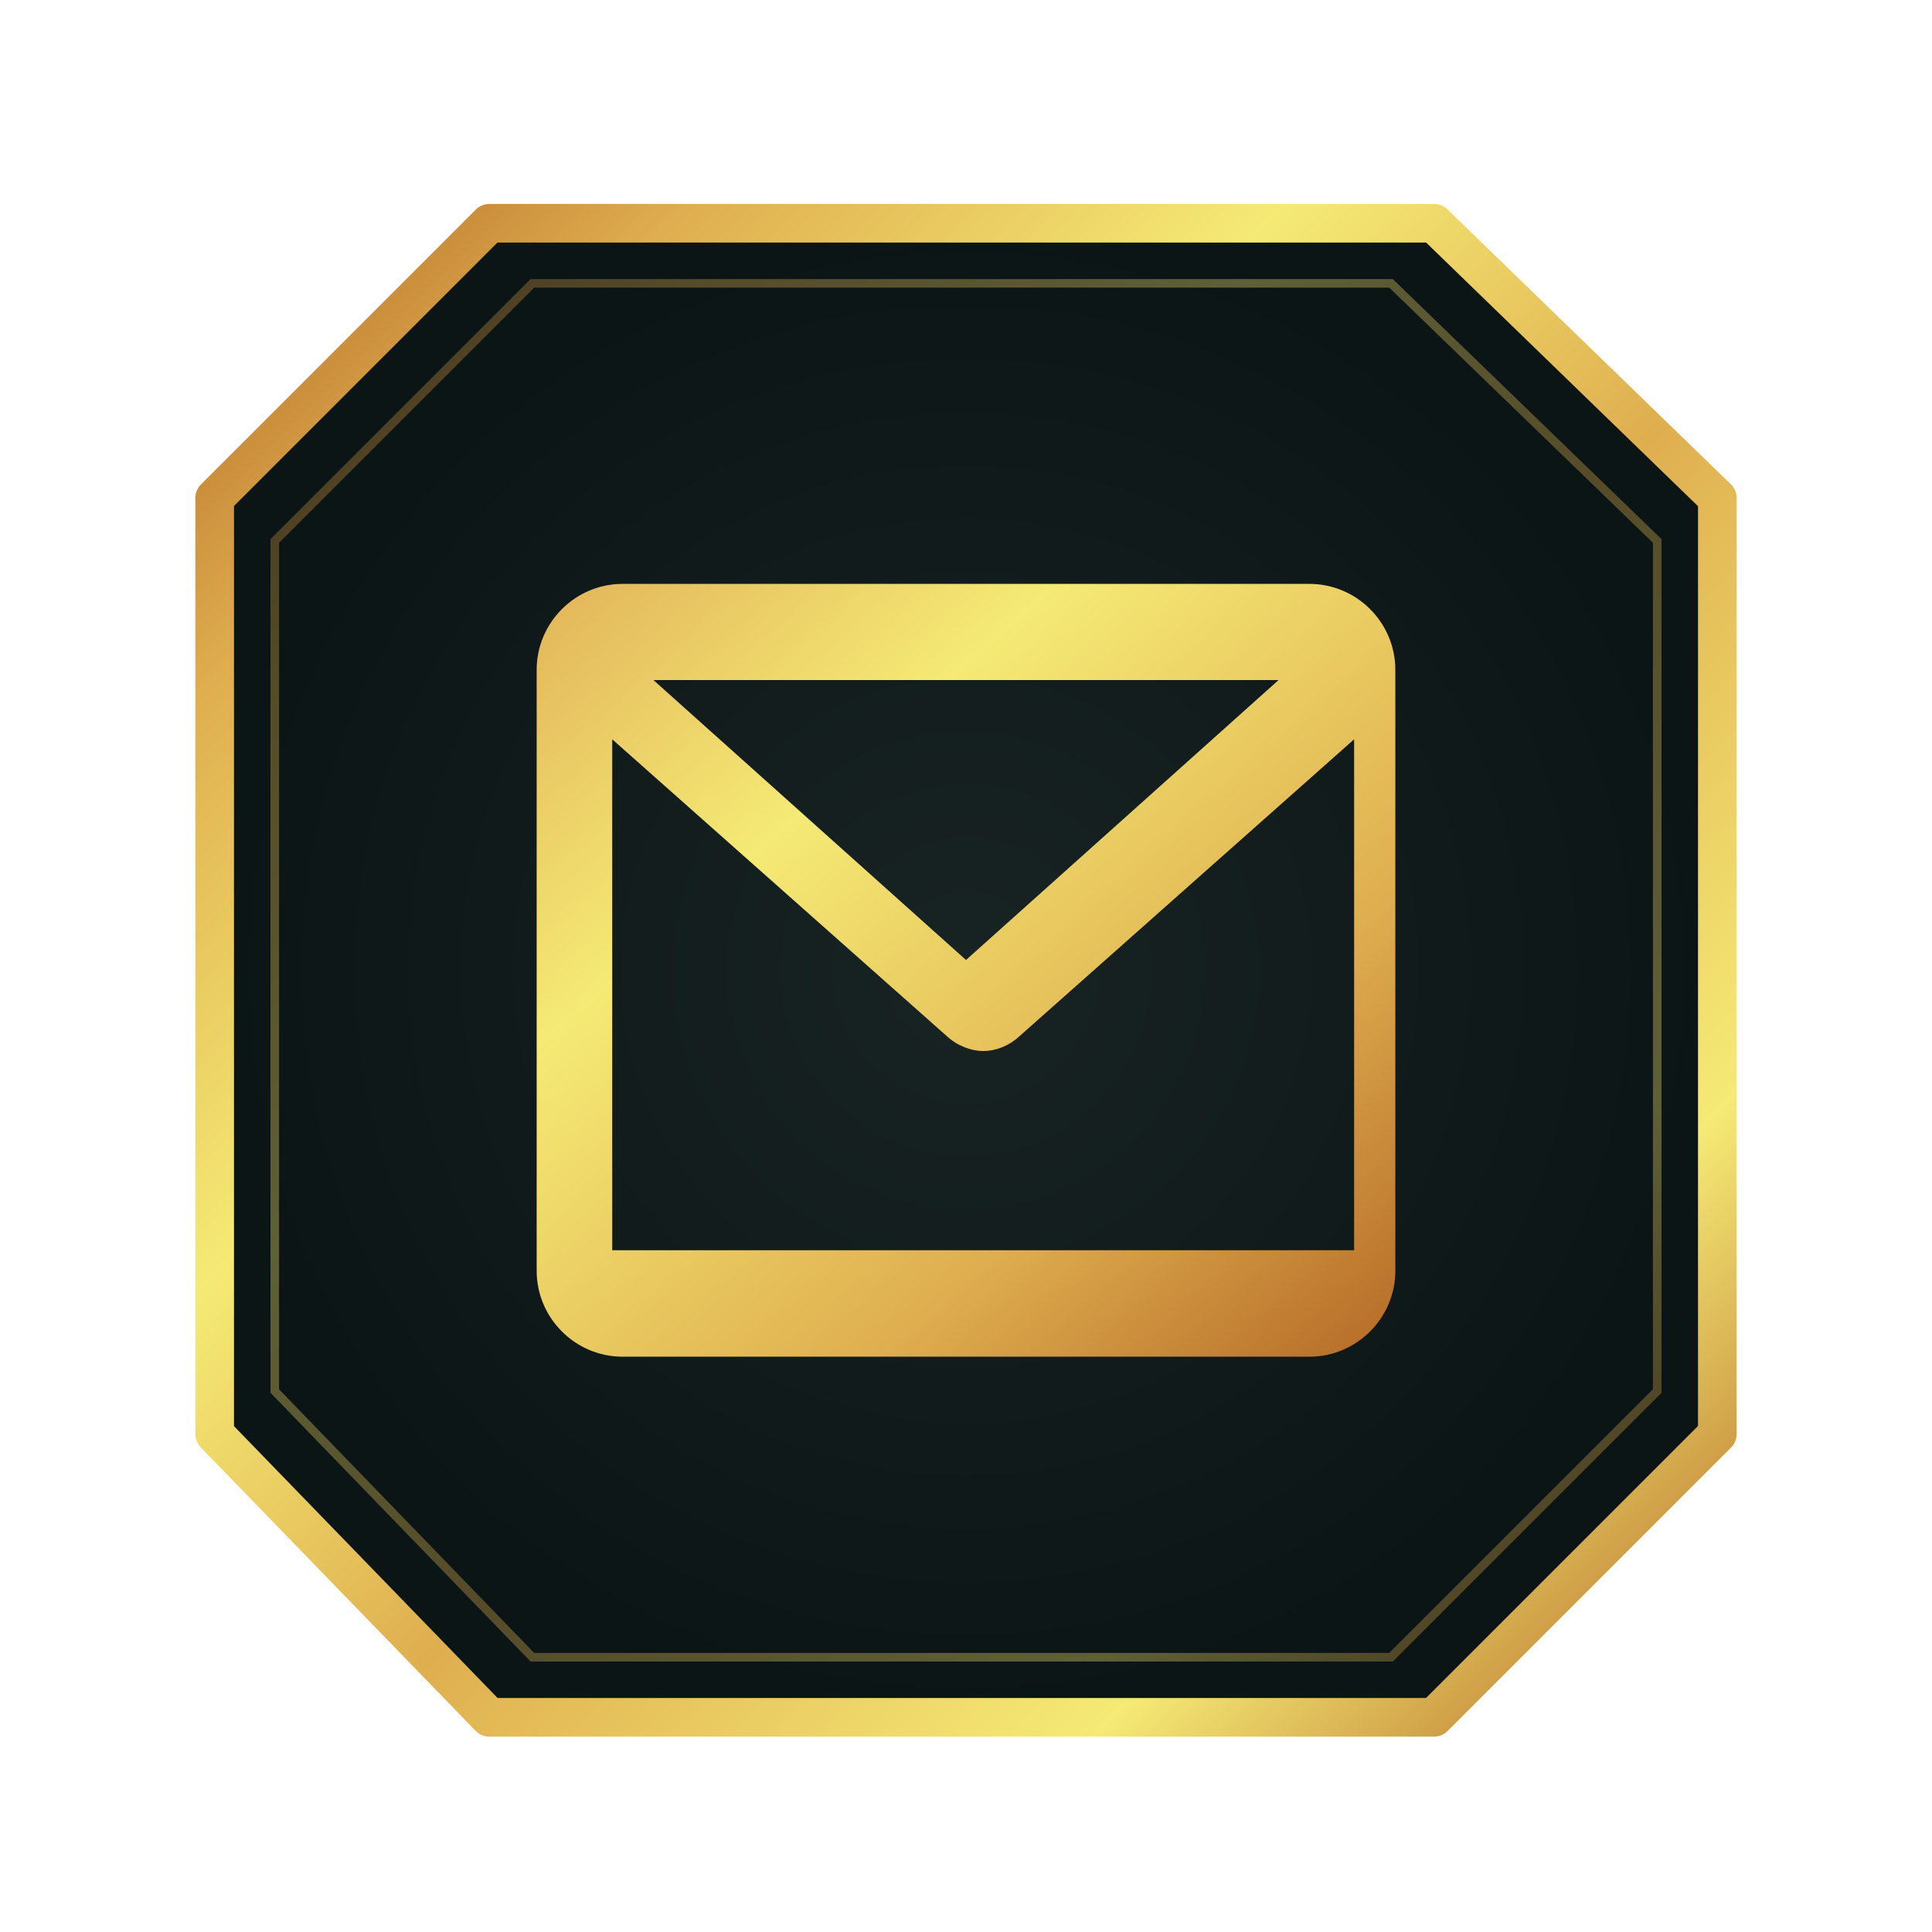
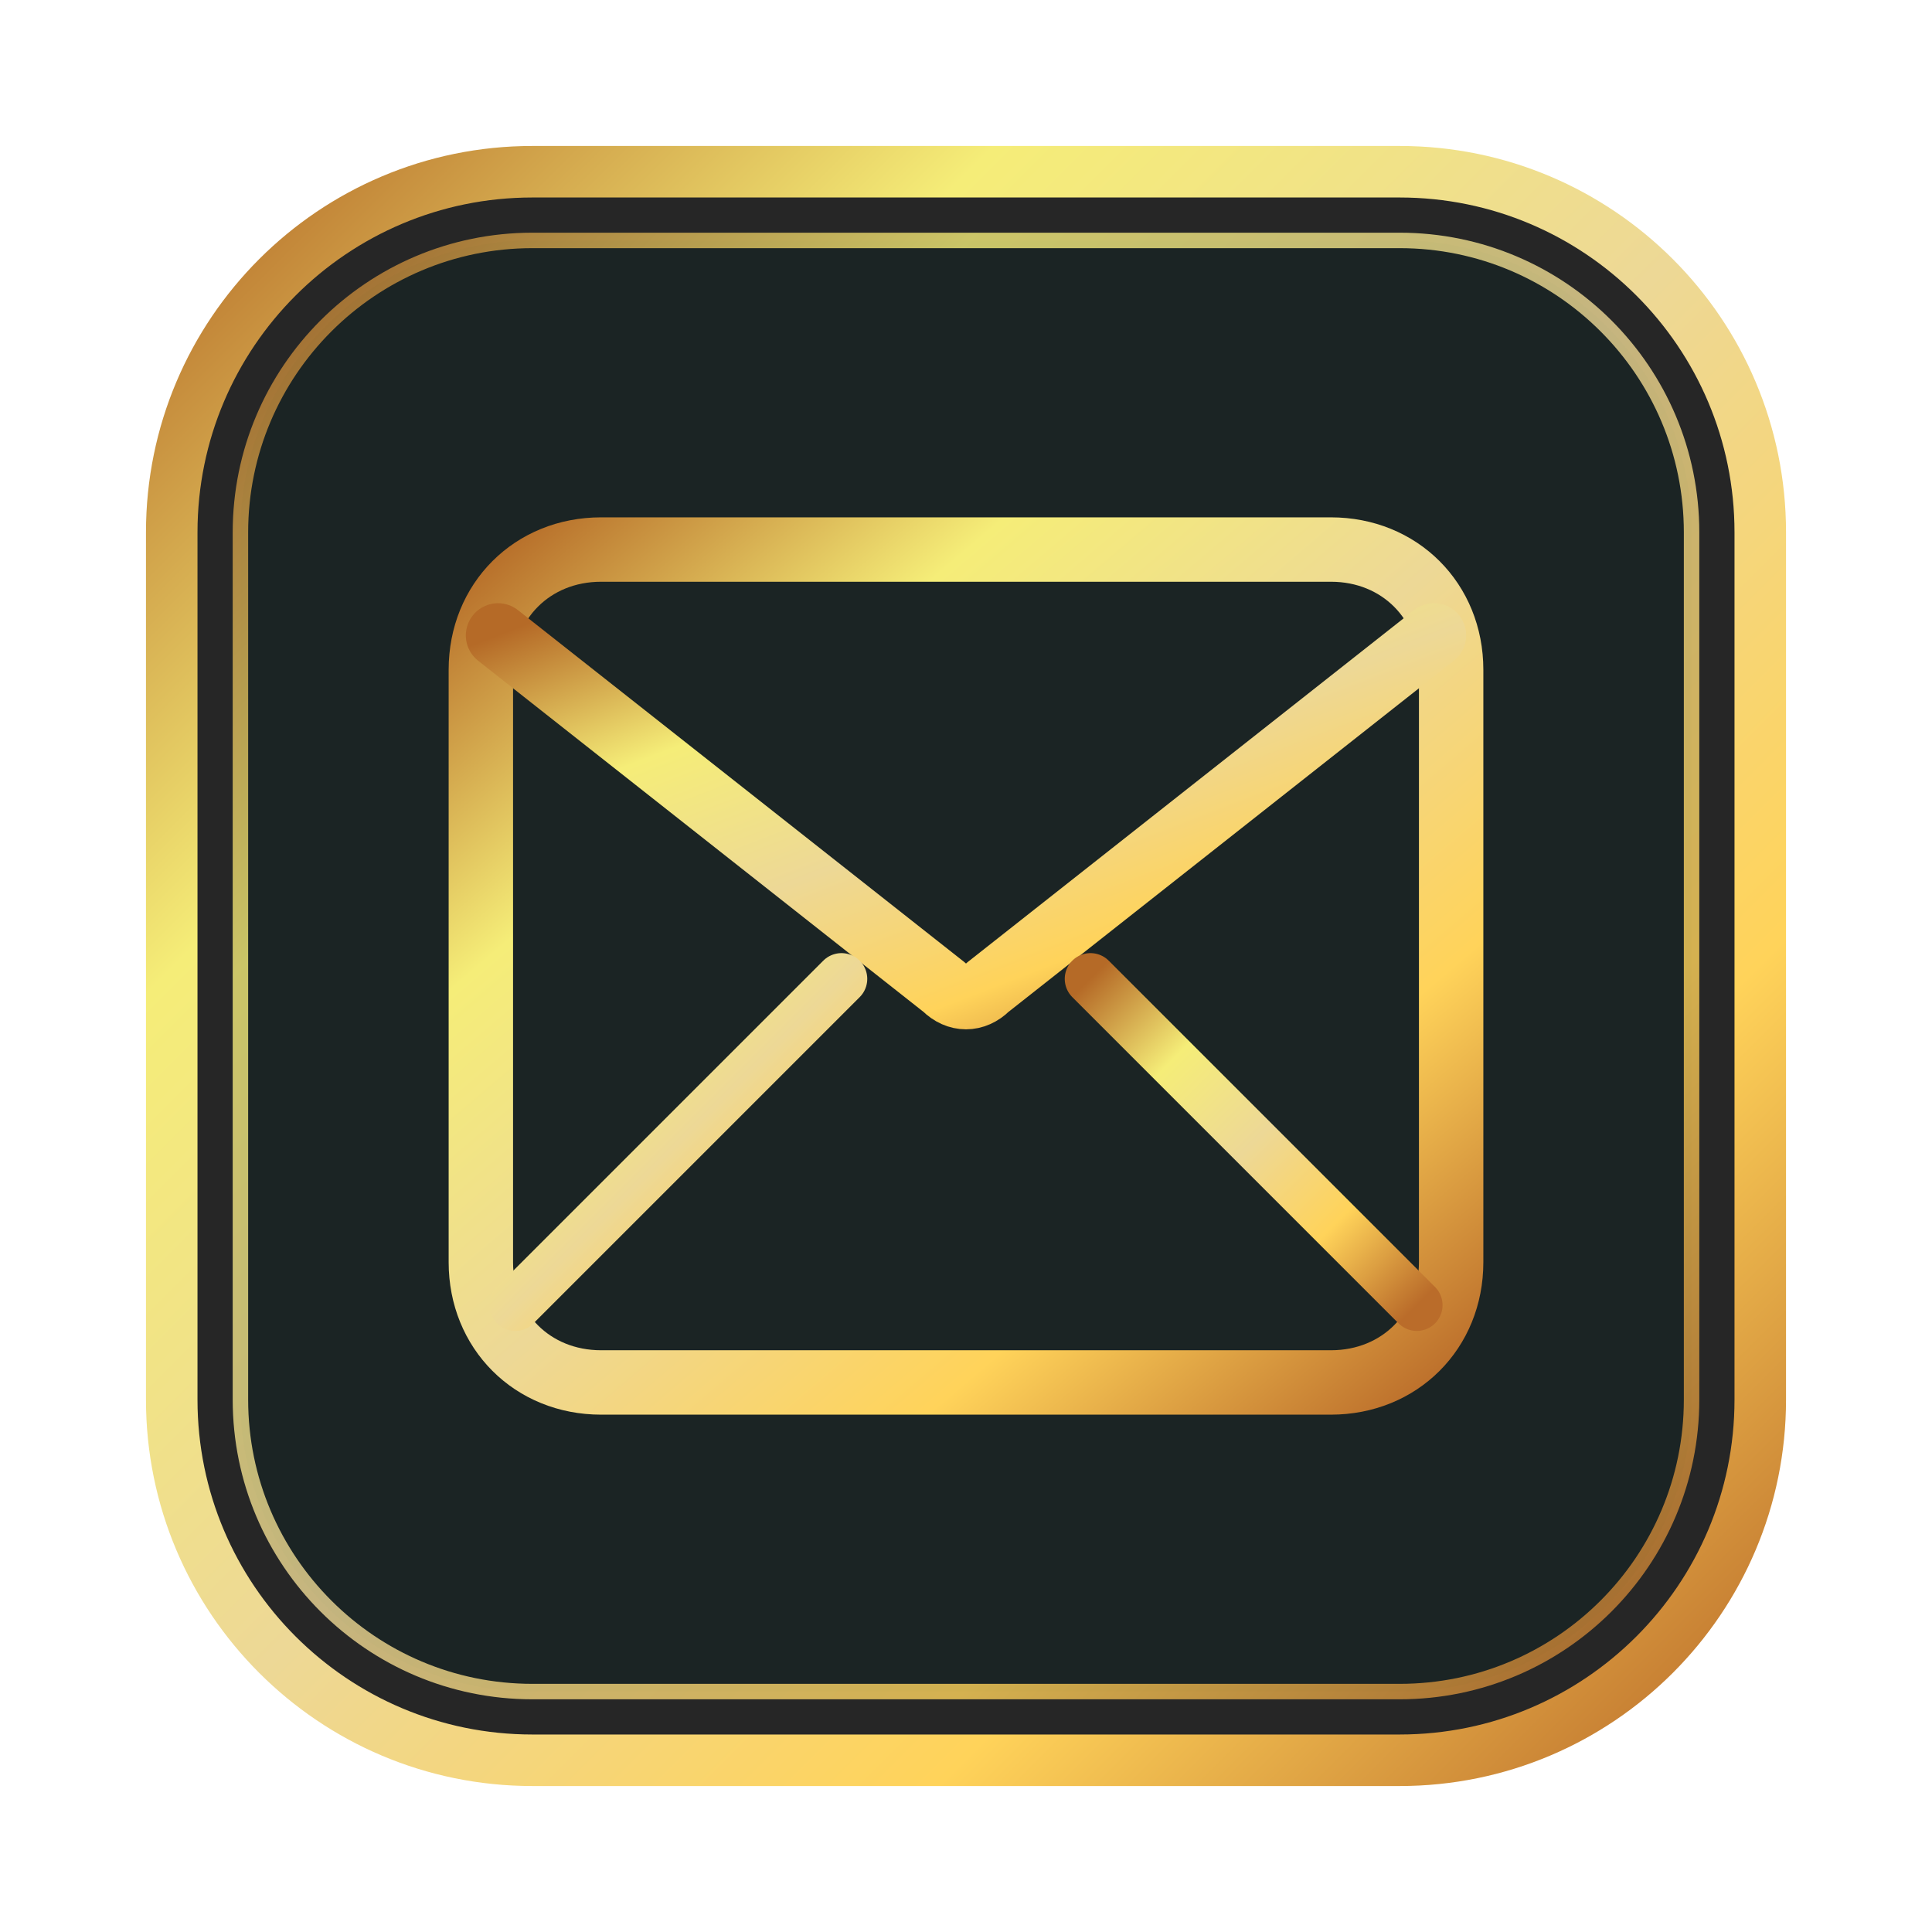
- <svg xmlns="http://www.w3.org/2000/svg" viewBox="0 0 225 225" width="225" height="225">
+ <svg xmlns="http://www.w3.org/2000/svg" viewBox="0 0 225 225" width="225" height="225" preserveAspectRatio="xMidYMid meet">
  <defs>
-     <linearGradient id="goldBorderGrad" x1="0%" y1="0%" x2="100%" y2="100%">
+     <linearGradient id="goldGradEmail" x1="0%" y1="0%" x2="100%" y2="100%">
      <stop offset="0%" stop-color="#b56a27" />
-       <stop offset="15%" stop-color="#dfae4f" />
-       <stop offset="35%" stop-color="#f5ea75" />
-       <stop offset="55%" stop-color="#dfae4f" />
-       <stop offset="80%" stop-color="#f5ea75" />
-       <stop offset="100%" stop-color="#b56a27" />
+       <stop offset="25%" stop-color="#f5ed78" />
+       <stop offset="50%" stop-color="#edd896" />
+       <stop offset="75%" stop-color="#ffd35a" />
+       <stop offset="100%" stop-color="#ba6c2a" />
    </linearGradient>
-     <linearGradient id="goldIconGrad" x1="0%" y1="0%" x2="100%" y2="100%">
-       <stop offset="0%" stop-color="#e2b459" />
-       <stop offset="30%" stop-color="#f5ea75" />
-       <stop offset="70%" stop-color="#dfae4f" />
-       <stop offset="100%" stop-color="#b56a27" />
-     </linearGradient>
-     <radialGradient id="cardInnerBg" cx="50%" cy="50%" r="50%">
-       <stop offset="0%" stop-color="#182324" />
-       <stop offset="100%" stop-color="#0c1516" />
-     </radialGradient>
  </defs>
-   <polygon points="167,26 57,26 25,58 25,167 57,200 167,200 200,167 200,58" fill="url(#cardInnerBg)" />
-   <polygon points="167,26 57,26 25,58 25,167 57,200 167,200 200,167 200,58" fill="none" stroke="url(#goldBorderGrad)" stroke-width="4.5" stroke-linejoin="round" />
-   <polygon points="162,33 62,33 32,63 32,162 62,193 162,193 193,162 193,63" fill="none" stroke="url(#goldBorderGrad)" stroke-width="1" stroke-opacity="0.35" />
-   <g transform="translate(62.5, 68)" fill="url(#goldIconGrad)">
-     <path d="M90 0H10C4.5 0 0 4.5 0 10v70c0 5.5 4.5 10 10 10h80c5.5 0 10-4.5 10-10V10c0-5.5-4.5-10-10-10zm-3.6 11.2L50 43.8 13.6 11.2h72.8zM8.8 77.6V18.1l39 34.6c1.2 1.1 2.8 1.7 4.2 1.7 1.5 0 3-.6 4.2-1.7l39-34.6v59.5H8.8z" />
-   </g>
+   <rect x="20" y="20" width="185" height="185" rx="42" fill="#262626" stroke="url(#goldGradEmail)" stroke-width="6" />
+   <rect x="28" y="28" width="169" height="169" rx="34" fill="#1b2424" stroke="url(#goldGradEmail)" stroke-width="1.8" stroke-opacity="0.8" />
+   <path d="M56 78 C56 70 62 64 70 64 L155 64 C163 64 169 70 169 78 L169 147 C169 155 163 161 155 161 L70 161 C62 161 56 155 56 147 Z" fill="none" stroke="url(#goldGradEmail)" stroke-width="7.5" stroke-linecap="round" stroke-linejoin="round" />
+   <path d="M58 74 L110 115 C111.5 116.5 113.5 116.5 115 115 L167 74" fill="none" stroke="url(#goldGradEmail)" stroke-width="7.5" stroke-linecap="round" stroke-linejoin="round" />
+   <path d="M60 152 L98 114" fill="none" stroke="url(#goldGradEmail)" stroke-width="6" stroke-linecap="round" />
+   <path d="M165 152 L127 114" fill="none" stroke="url(#goldGradEmail)" stroke-width="6" stroke-linecap="round" />
</svg>
